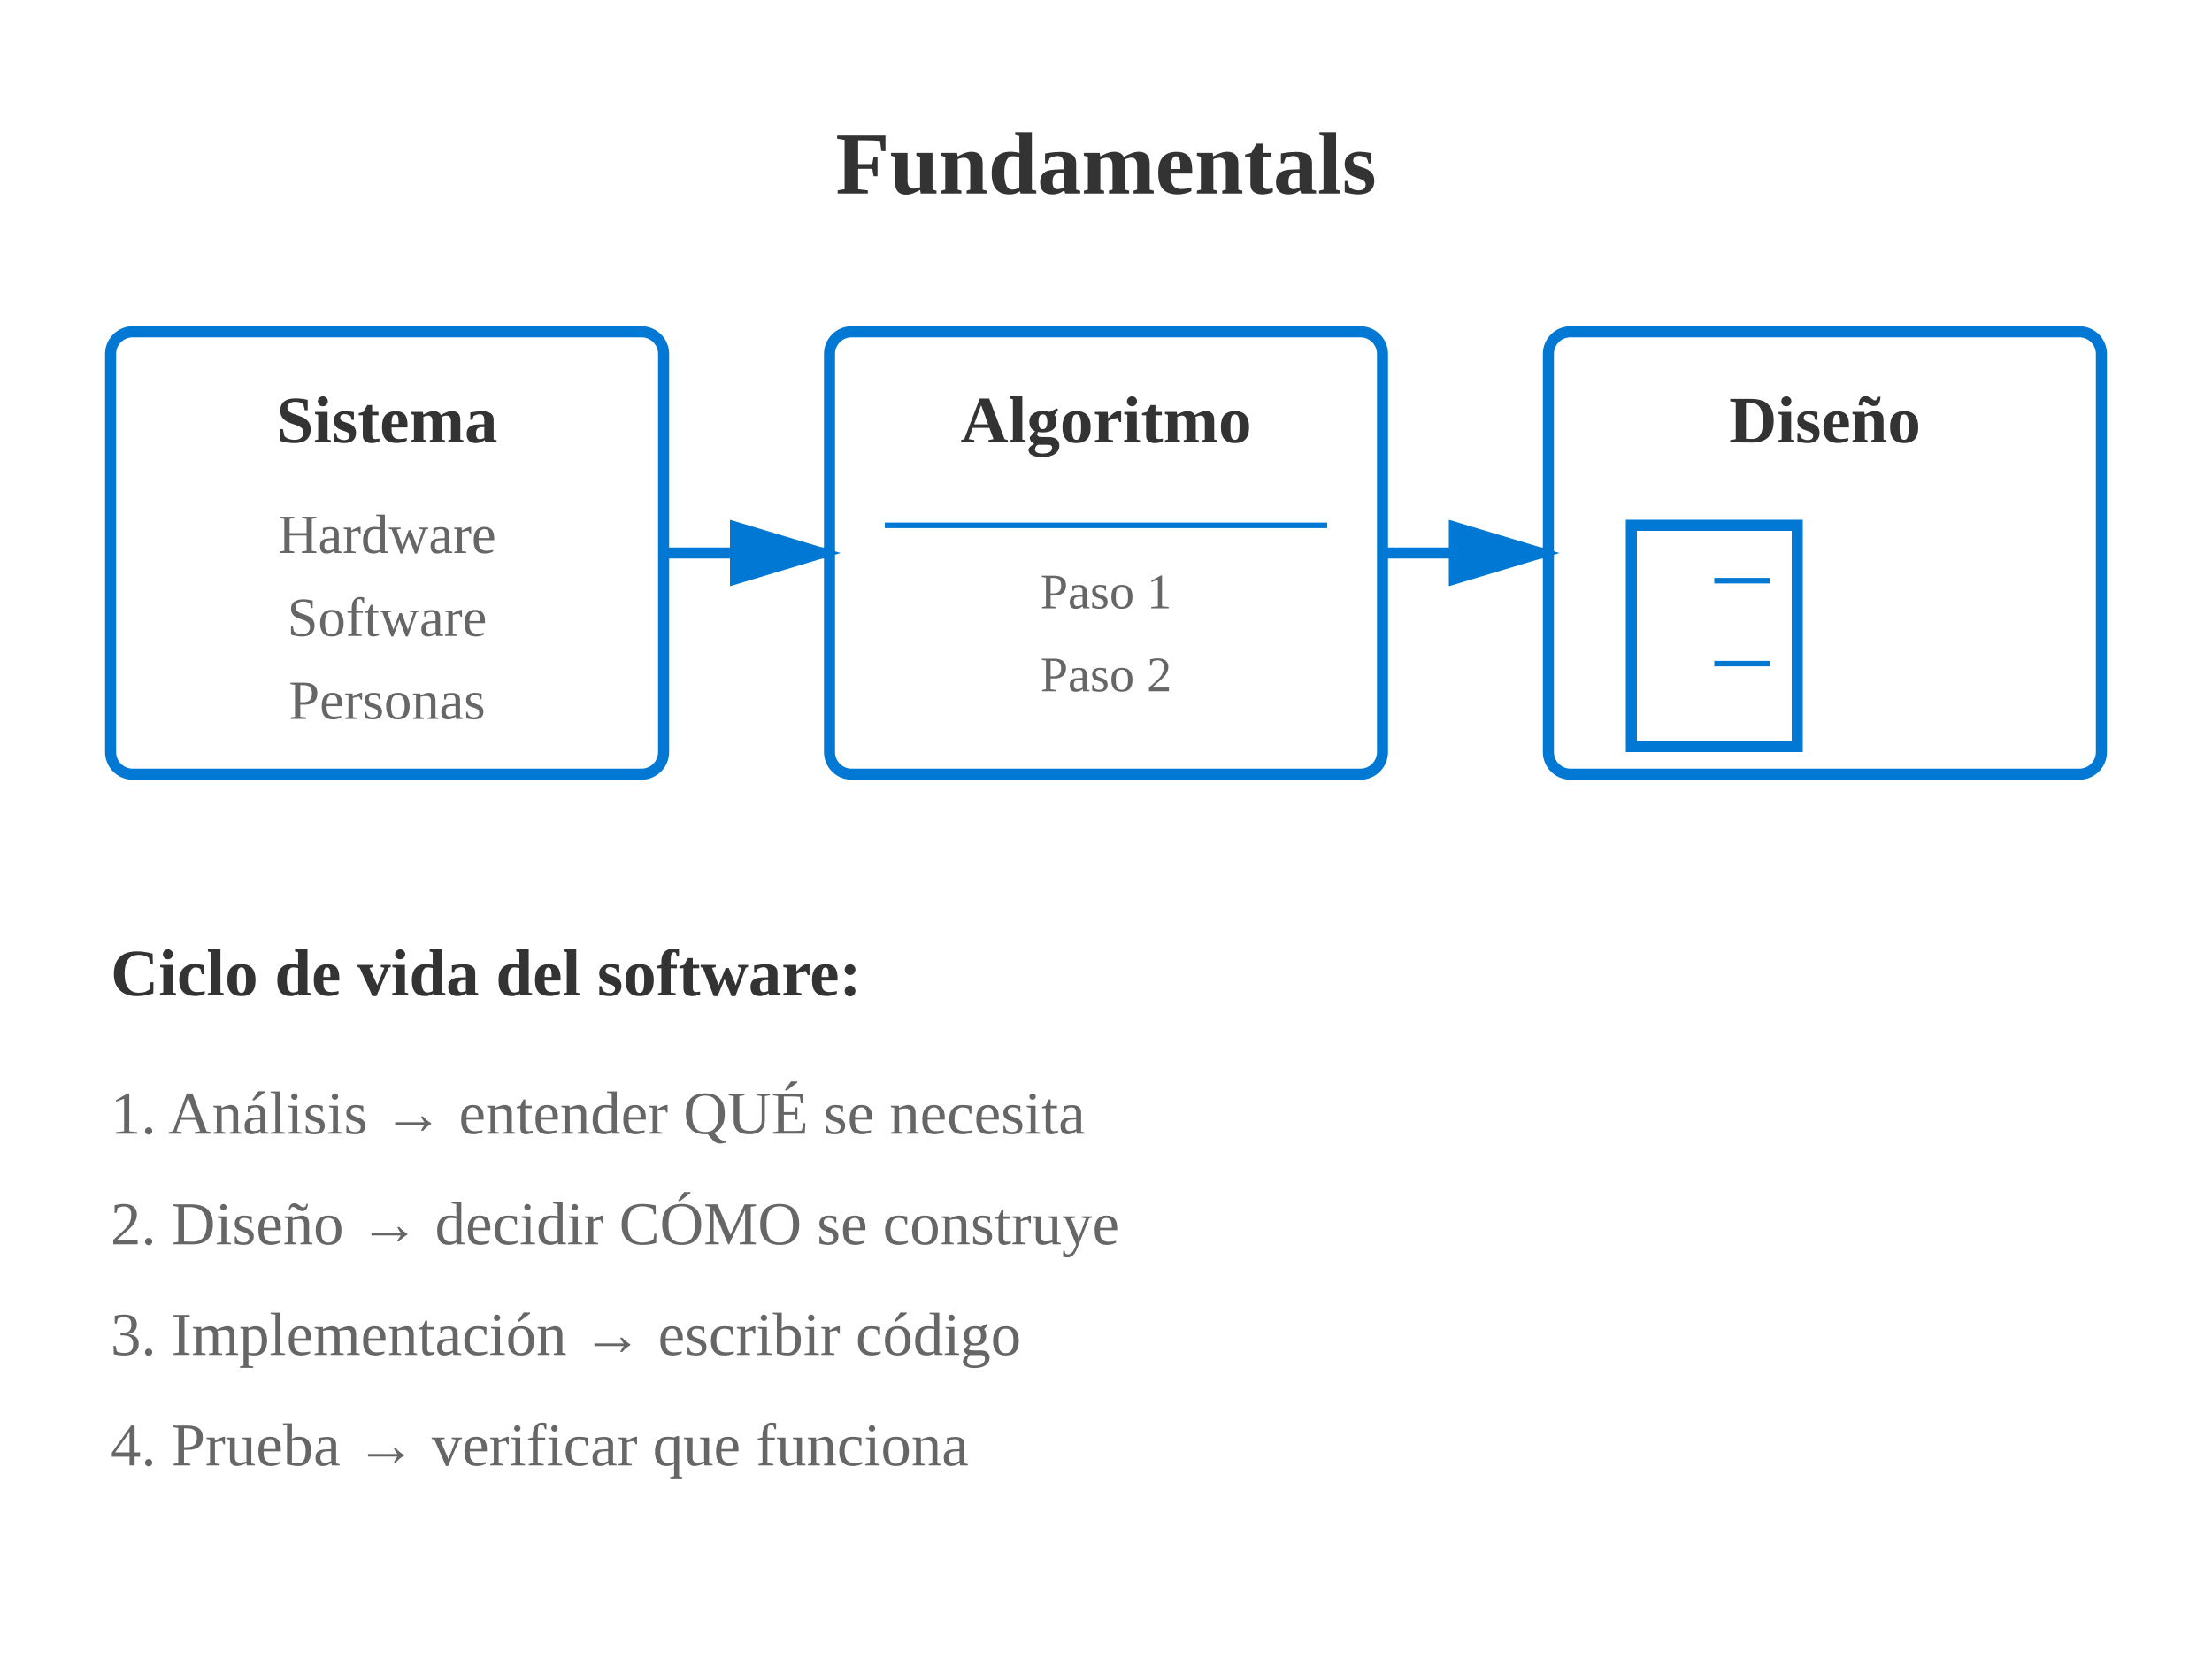
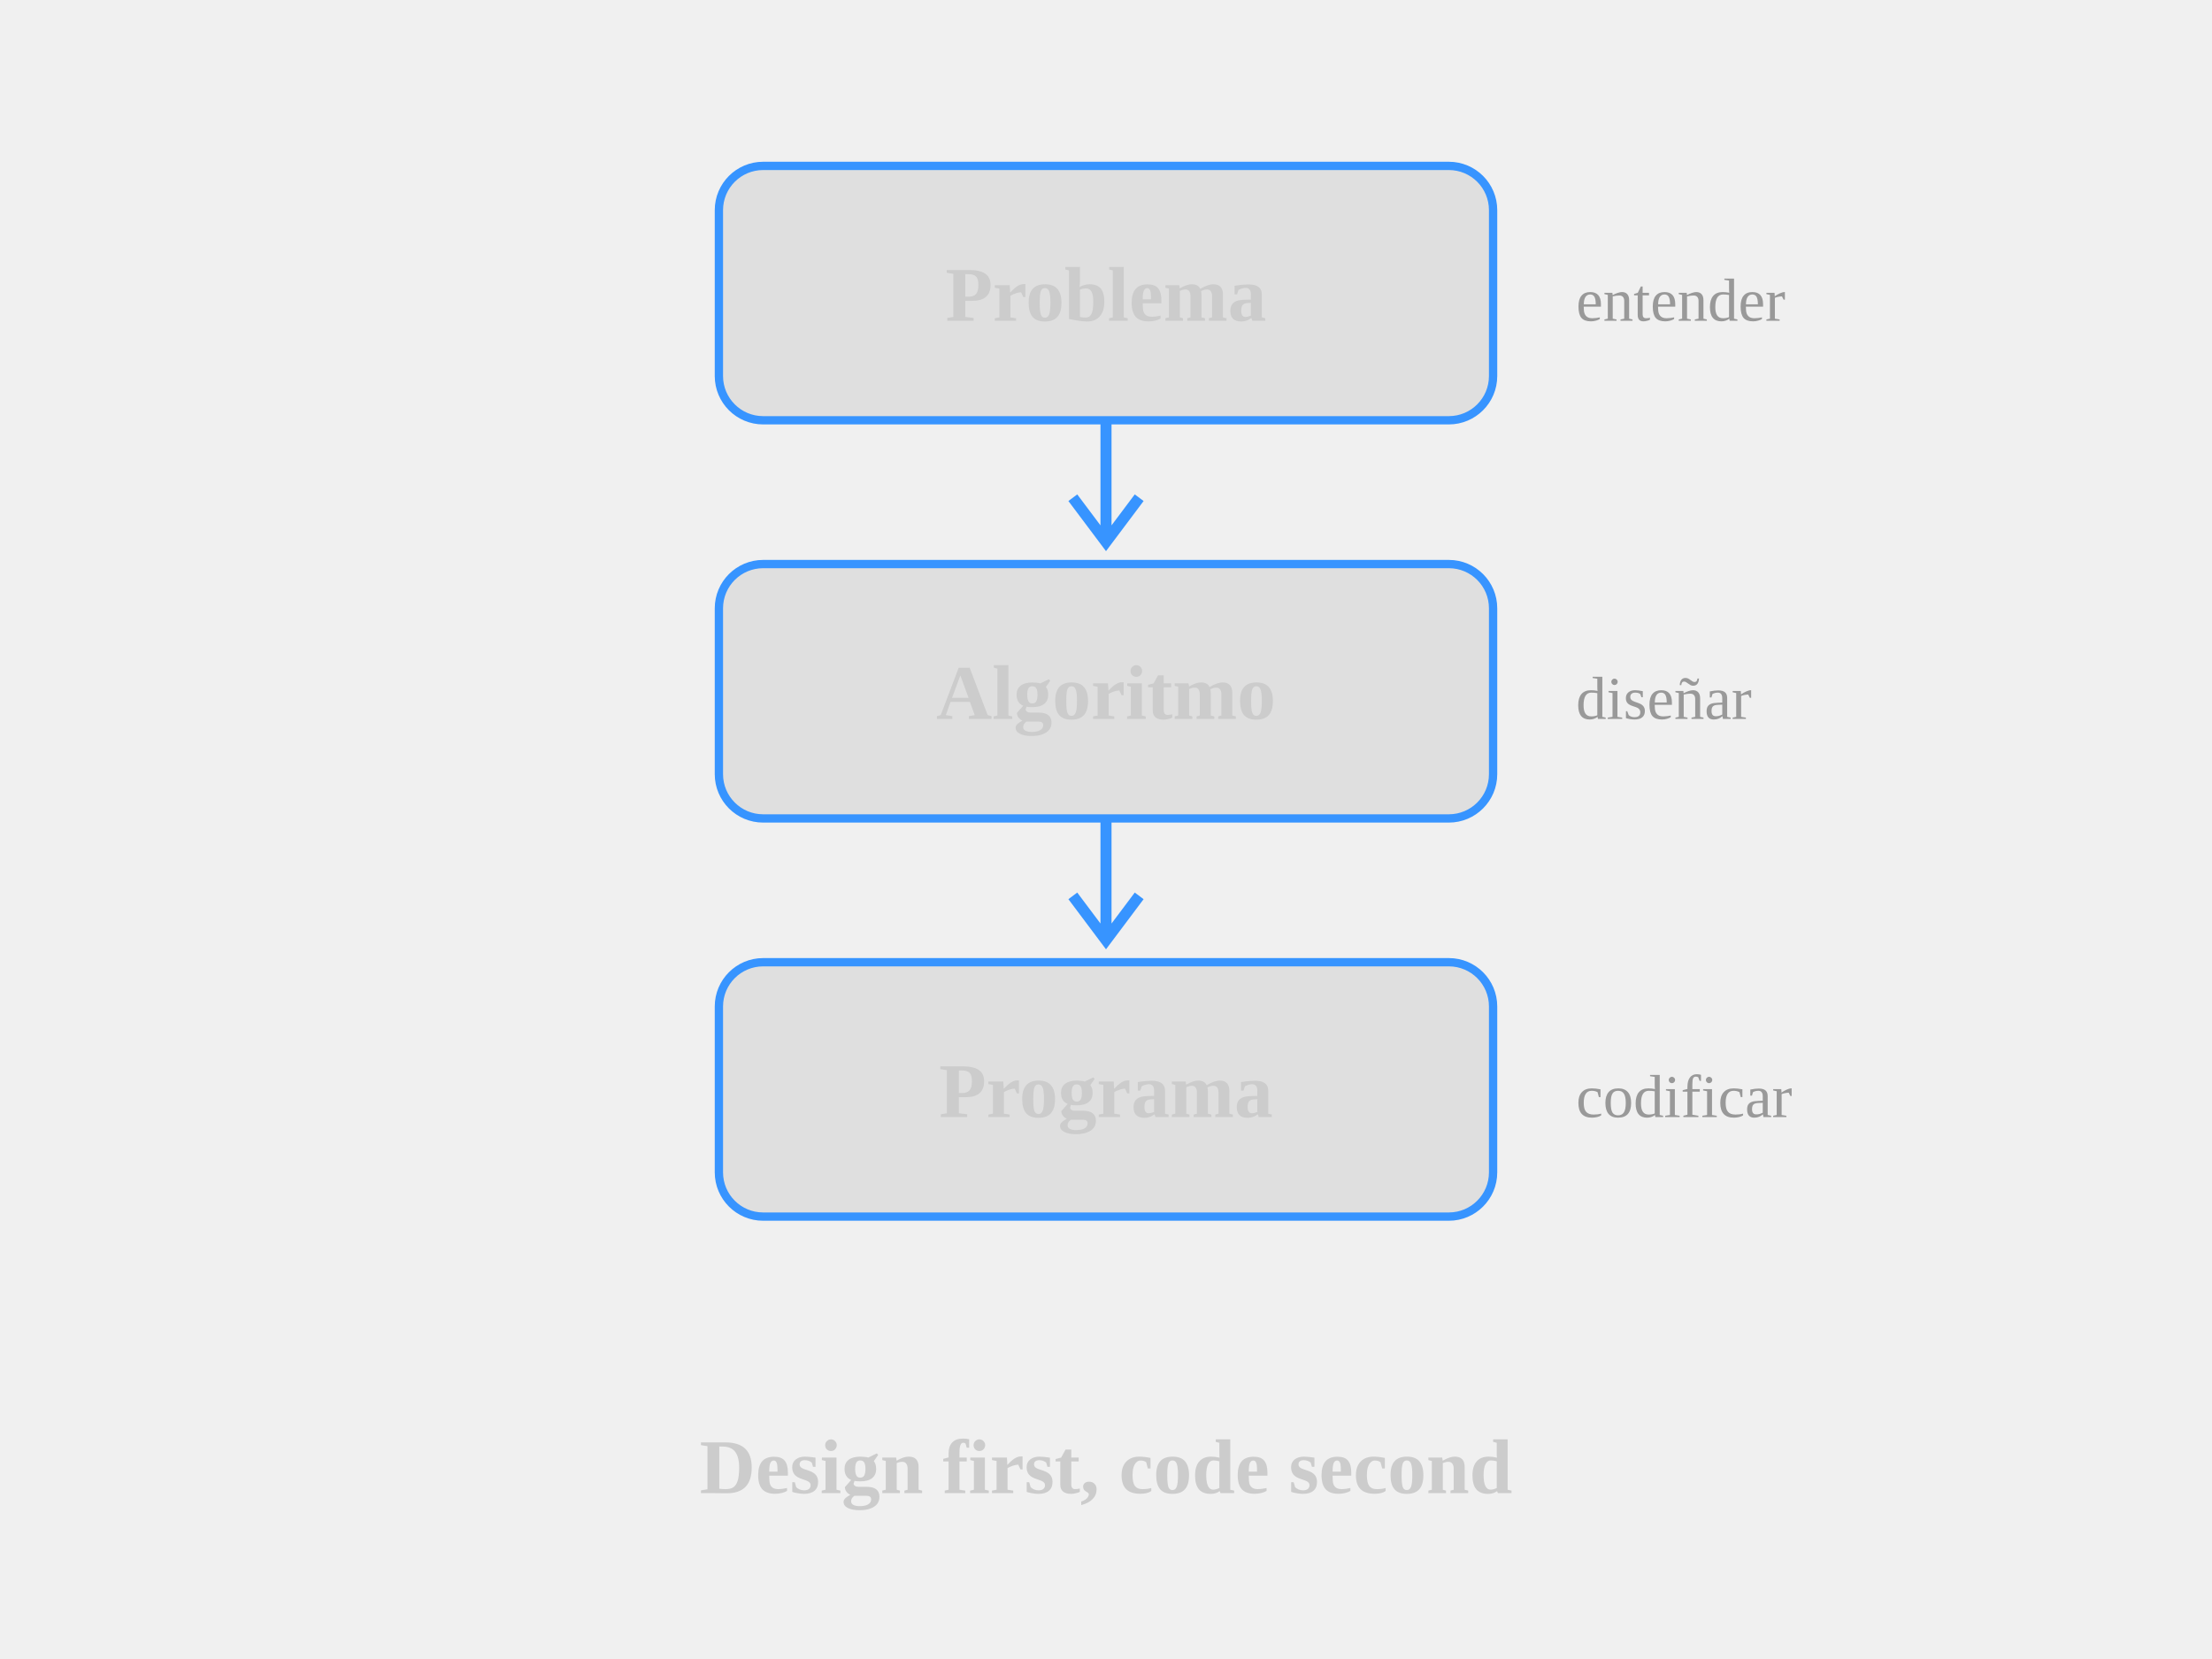
- <svg xmlns="http://www.w3.org/2000/svg" viewBox="0 0 400 300">
-   <defs>
-     <style>
-       .bg { fill: #ffffff; }
-       @media (prefers-color-scheme: dark) {
-         .bg { fill: #1e1e1e; }
-       }
-       .text-primary { fill: #333; }
-       @media (prefers-color-scheme: dark) {
-         .text-primary { fill: #e0e0e0; }
-       }
-       .text-secondary { fill: #666; }
-       @media (prefers-color-scheme: dark) {
-         .text-secondary { fill: #a0a0a0; }
-       }
-       .accent { fill: #0078d4; stroke: #0078d4; }
-       .box { stroke: #0078d4; stroke-width: 2; fill: none; }
-     </style>
-   </defs>
-   <rect class="bg" width="400" height="300" />
-   <text class="text-primary" x="200" y="35" text-anchor="middle" font-size="16" font-weight="bold">Fundamentals</text>
-   <rect class="box" x="20" y="60" width="100" height="80" rx="4" />
-   <text class="text-primary" x="70" y="80" text-anchor="middle" font-size="12" font-weight="bold">Sistema</text>
-   <text class="text-secondary" x="70" y="100" text-anchor="middle" font-size="10">Hardware</text>
-   <text class="text-secondary" x="70" y="115" text-anchor="middle" font-size="10">Software</text>
-   <text class="text-secondary" x="70" y="130" text-anchor="middle" font-size="10">Personas</text>
-   <rect class="box" x="150" y="60" width="100" height="80" rx="4" />
-   <text class="text-primary" x="200" y="80" text-anchor="middle" font-size="12" font-weight="bold">Algoritmo</text>
-   <line x1="160" y1="95" x2="240" y2="95" class="accent" stroke-width="1" />
-   <text class="text-secondary" x="200" y="110" text-anchor="middle" font-size="9">Paso 1</text>
-   <text class="text-secondary" x="200" y="125" text-anchor="middle" font-size="9">Paso 2</text>
-   <rect class="box" x="280" y="60" width="100" height="80" rx="4" />
-   <text class="text-primary" x="330" y="80" text-anchor="middle" font-size="12" font-weight="bold">Diseño</text>
-   <rect x="295" y="95" width="30" height="40" class="box" />
-   <line x1="310" y1="105" x2="320" y2="105" class="accent" stroke-width="1" />
-   <line x1="310" y1="120" x2="320" y2="120" class="accent" stroke-width="1" />
-   <path d="M 120 100 L 150 100" class="accent" stroke-width="2" fill="none" marker-end="url(#arrowhead)" />
-   <path d="M 250 100 L 280 100" class="accent" stroke-width="2" fill="none" marker-end="url(#arrowhead)" />
-   <defs>
-     <marker id="arrowhead" markerWidth="10" markerHeight="10" refX="9" refY="3" orient="auto">
-       <polygon points="0 0, 10 3, 0 6" fill="#0078d4" />
-     </marker>
-   </defs>
-   <text class="text-primary" x="20" y="180" font-size="12" font-weight="bold">Ciclo de vida del software:</text>
-   <text class="text-secondary" x="20" y="205" font-size="11">1. Análisis → entender QUÉ se necesita</text>
-   <text class="text-secondary" x="20" y="225" font-size="11">2. Diseño → decidir CÓMO se construye</text>
-   <text class="text-secondary" x="20" y="245" font-size="11">3. Implementación → escribir código</text>
-   <text class="text-secondary" x="20" y="265" font-size="11">4. Prueba → verificar que funciona</text>
+ <svg xmlns="http://www.w3.org/2000/svg" viewBox="0 0 400 300" width="400" height="300">
+   <style>
+     .fg { fill: var(--vscode-foreground, #cccccc); }
+     .accent-stroke { stroke: var(--vscode-textLink-foreground, #3794ff); }
+     .panel { fill: var(--vscode-textCodeBlock-background, rgba(128, 128, 128, 0.15)); }
+     .muted { fill: var(--vscode-descriptionForeground, #999999); }
+     .ui { font-family: var(--vscode-font-family, sans-serif); }
+   </style>
+   <rect class="panel accent-stroke" x="130" y="30" width="140" height="46" rx="8" stroke-width="1.5" />
+   <text class="ui fg" x="200" y="58" text-anchor="middle" font-size="14" font-weight="600">Problema</text>
+   <path class="accent-stroke" d="M200 76 v22 m-6 -8 l6 8 l6 -8" fill="none" stroke-width="2" />
+   <rect class="panel accent-stroke" x="130" y="102" width="140" height="46" rx="8" stroke-width="1.5" />
+   <text class="ui fg" x="200" y="130" text-anchor="middle" font-size="14" font-weight="600">Algoritmo</text>
+   <path class="accent-stroke" d="M200 148 v22 m-6 -8 l6 8 l6 -8" fill="none" stroke-width="2" />
+   <rect class="panel accent-stroke" x="130" y="174" width="140" height="46" rx="8" stroke-width="1.5" />
+   <text class="ui fg" x="200" y="202" text-anchor="middle" font-size="14" font-weight="600">Programa</text>
+   <text class="ui muted" x="285" y="58" font-size="11">entender</text>
+   <text class="ui muted" x="285" y="130" font-size="11">diseñar</text>
+   <text class="ui muted" x="285" y="202" font-size="11">codificar</text>
+   <text class="ui fg" x="200" y="270" text-anchor="middle" font-size="14" font-weight="600">Design first, code second</text>
</svg>
